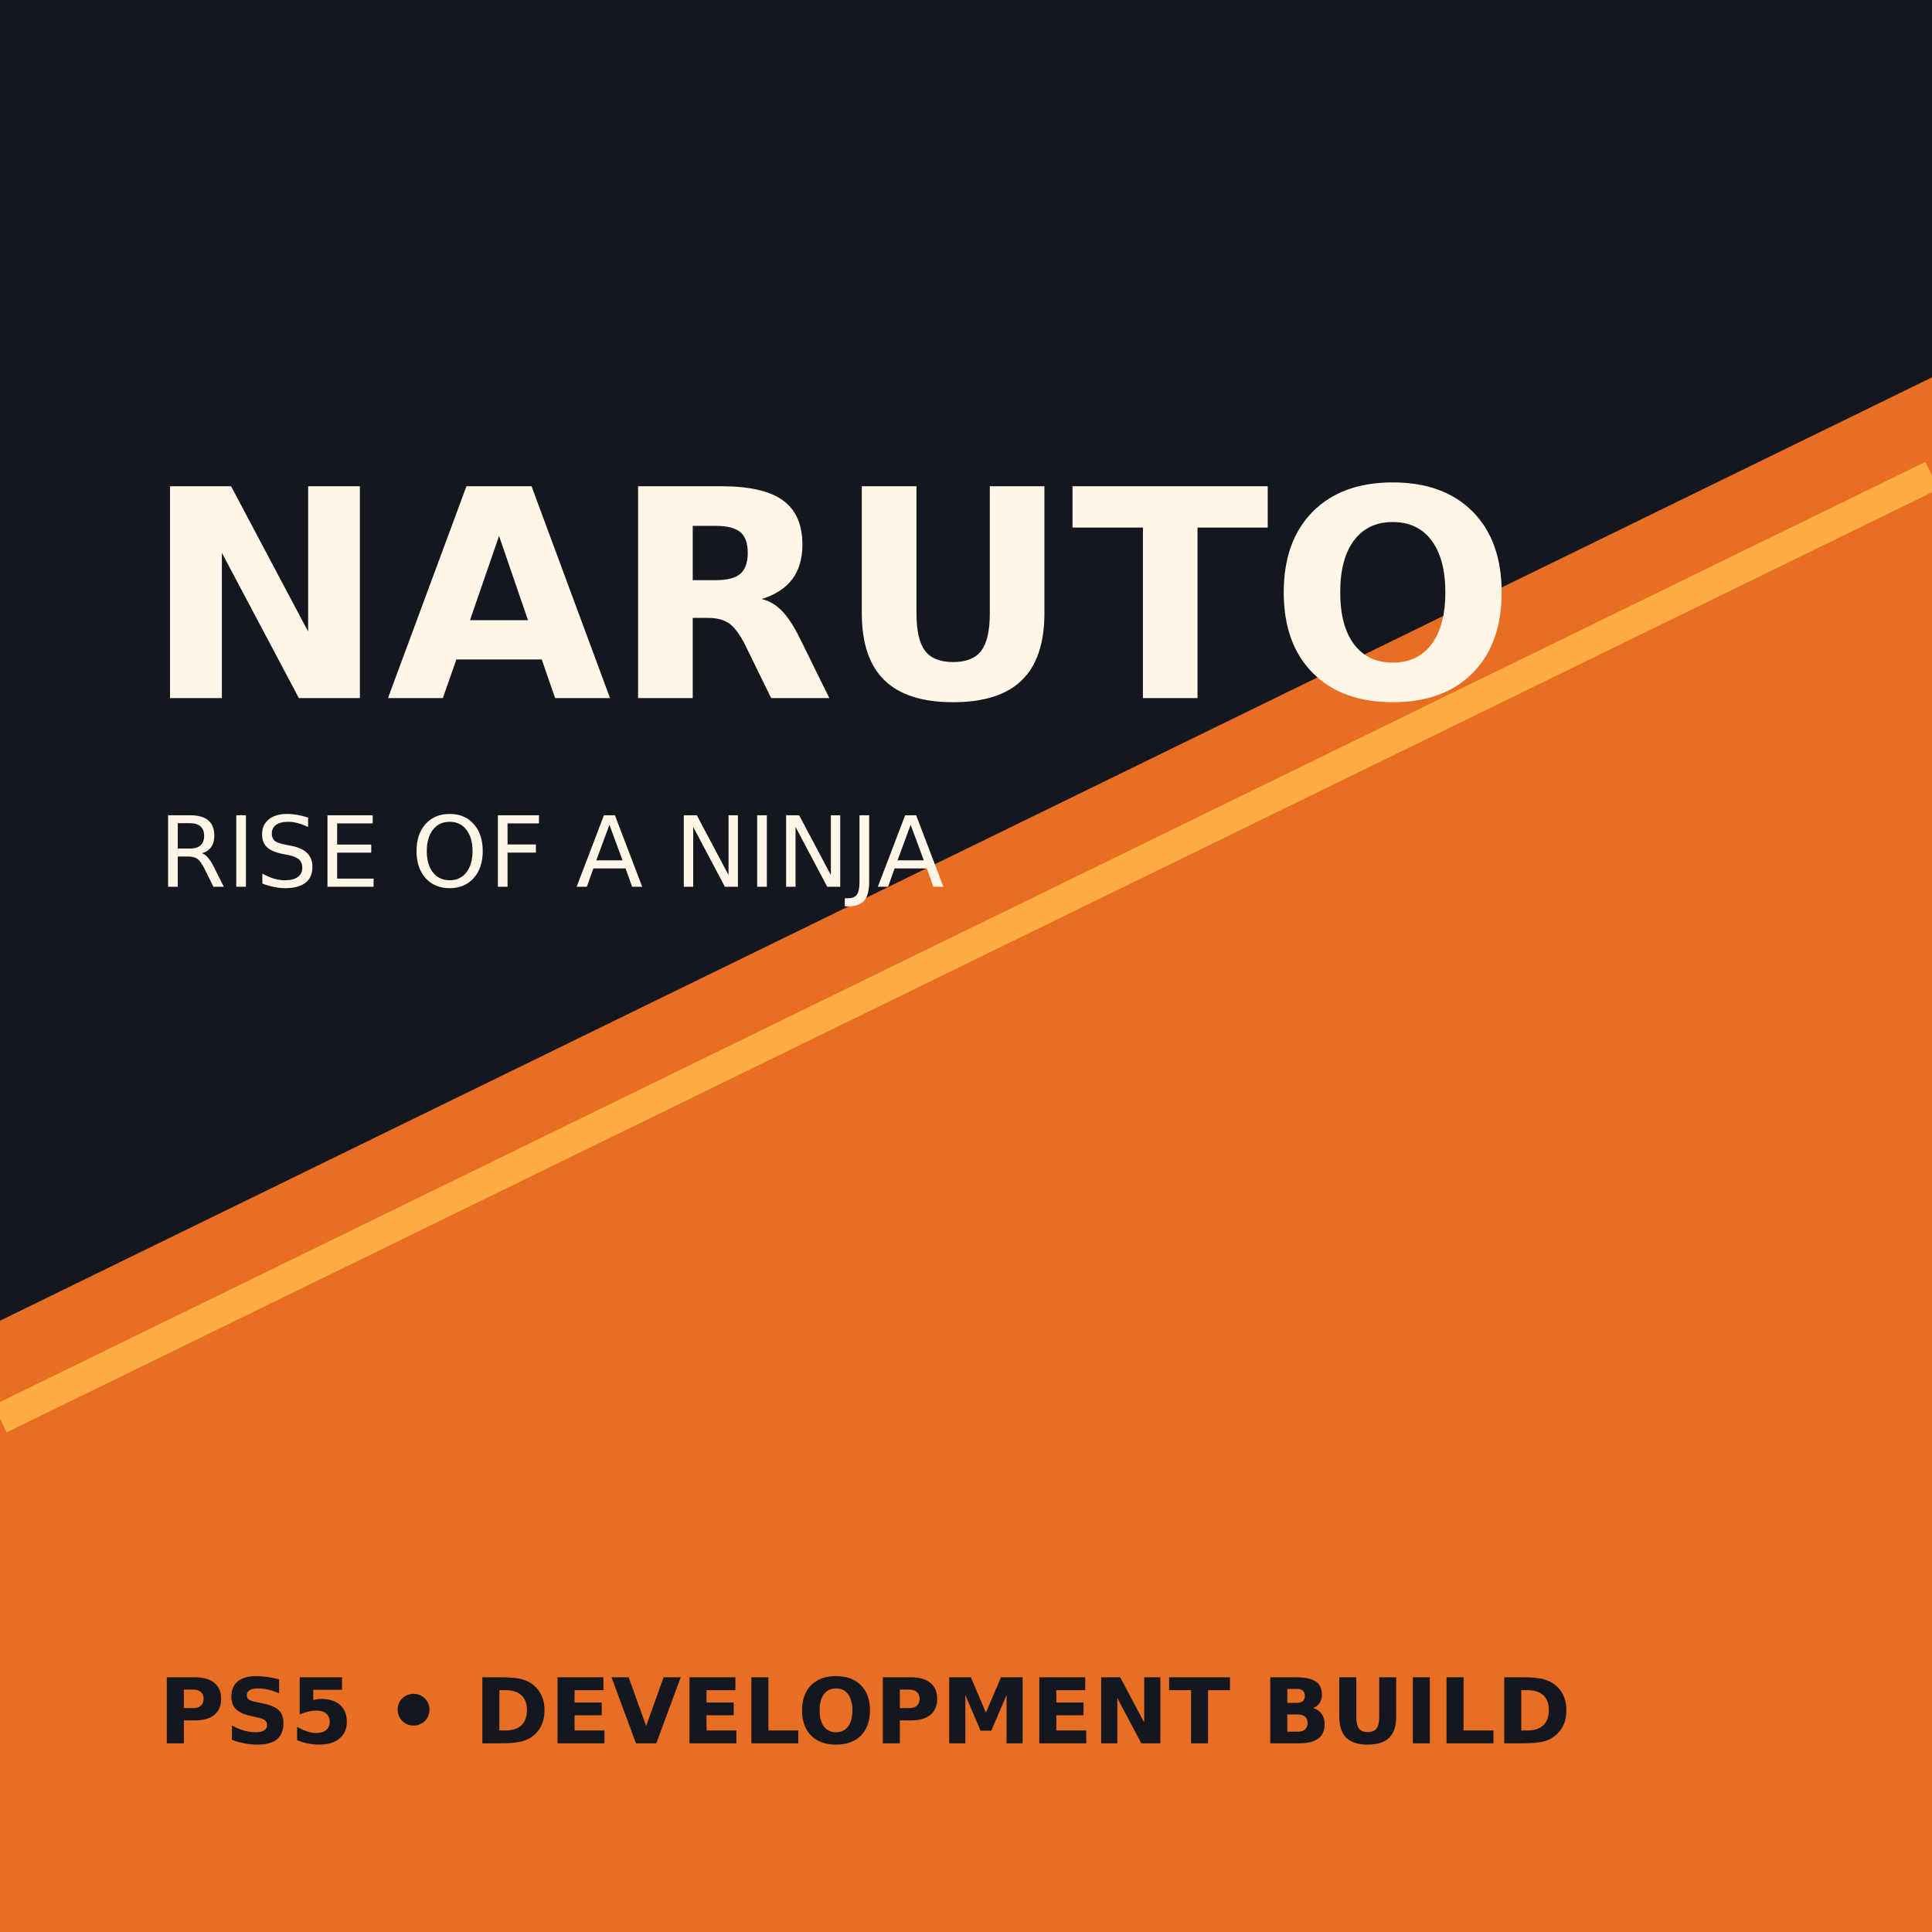
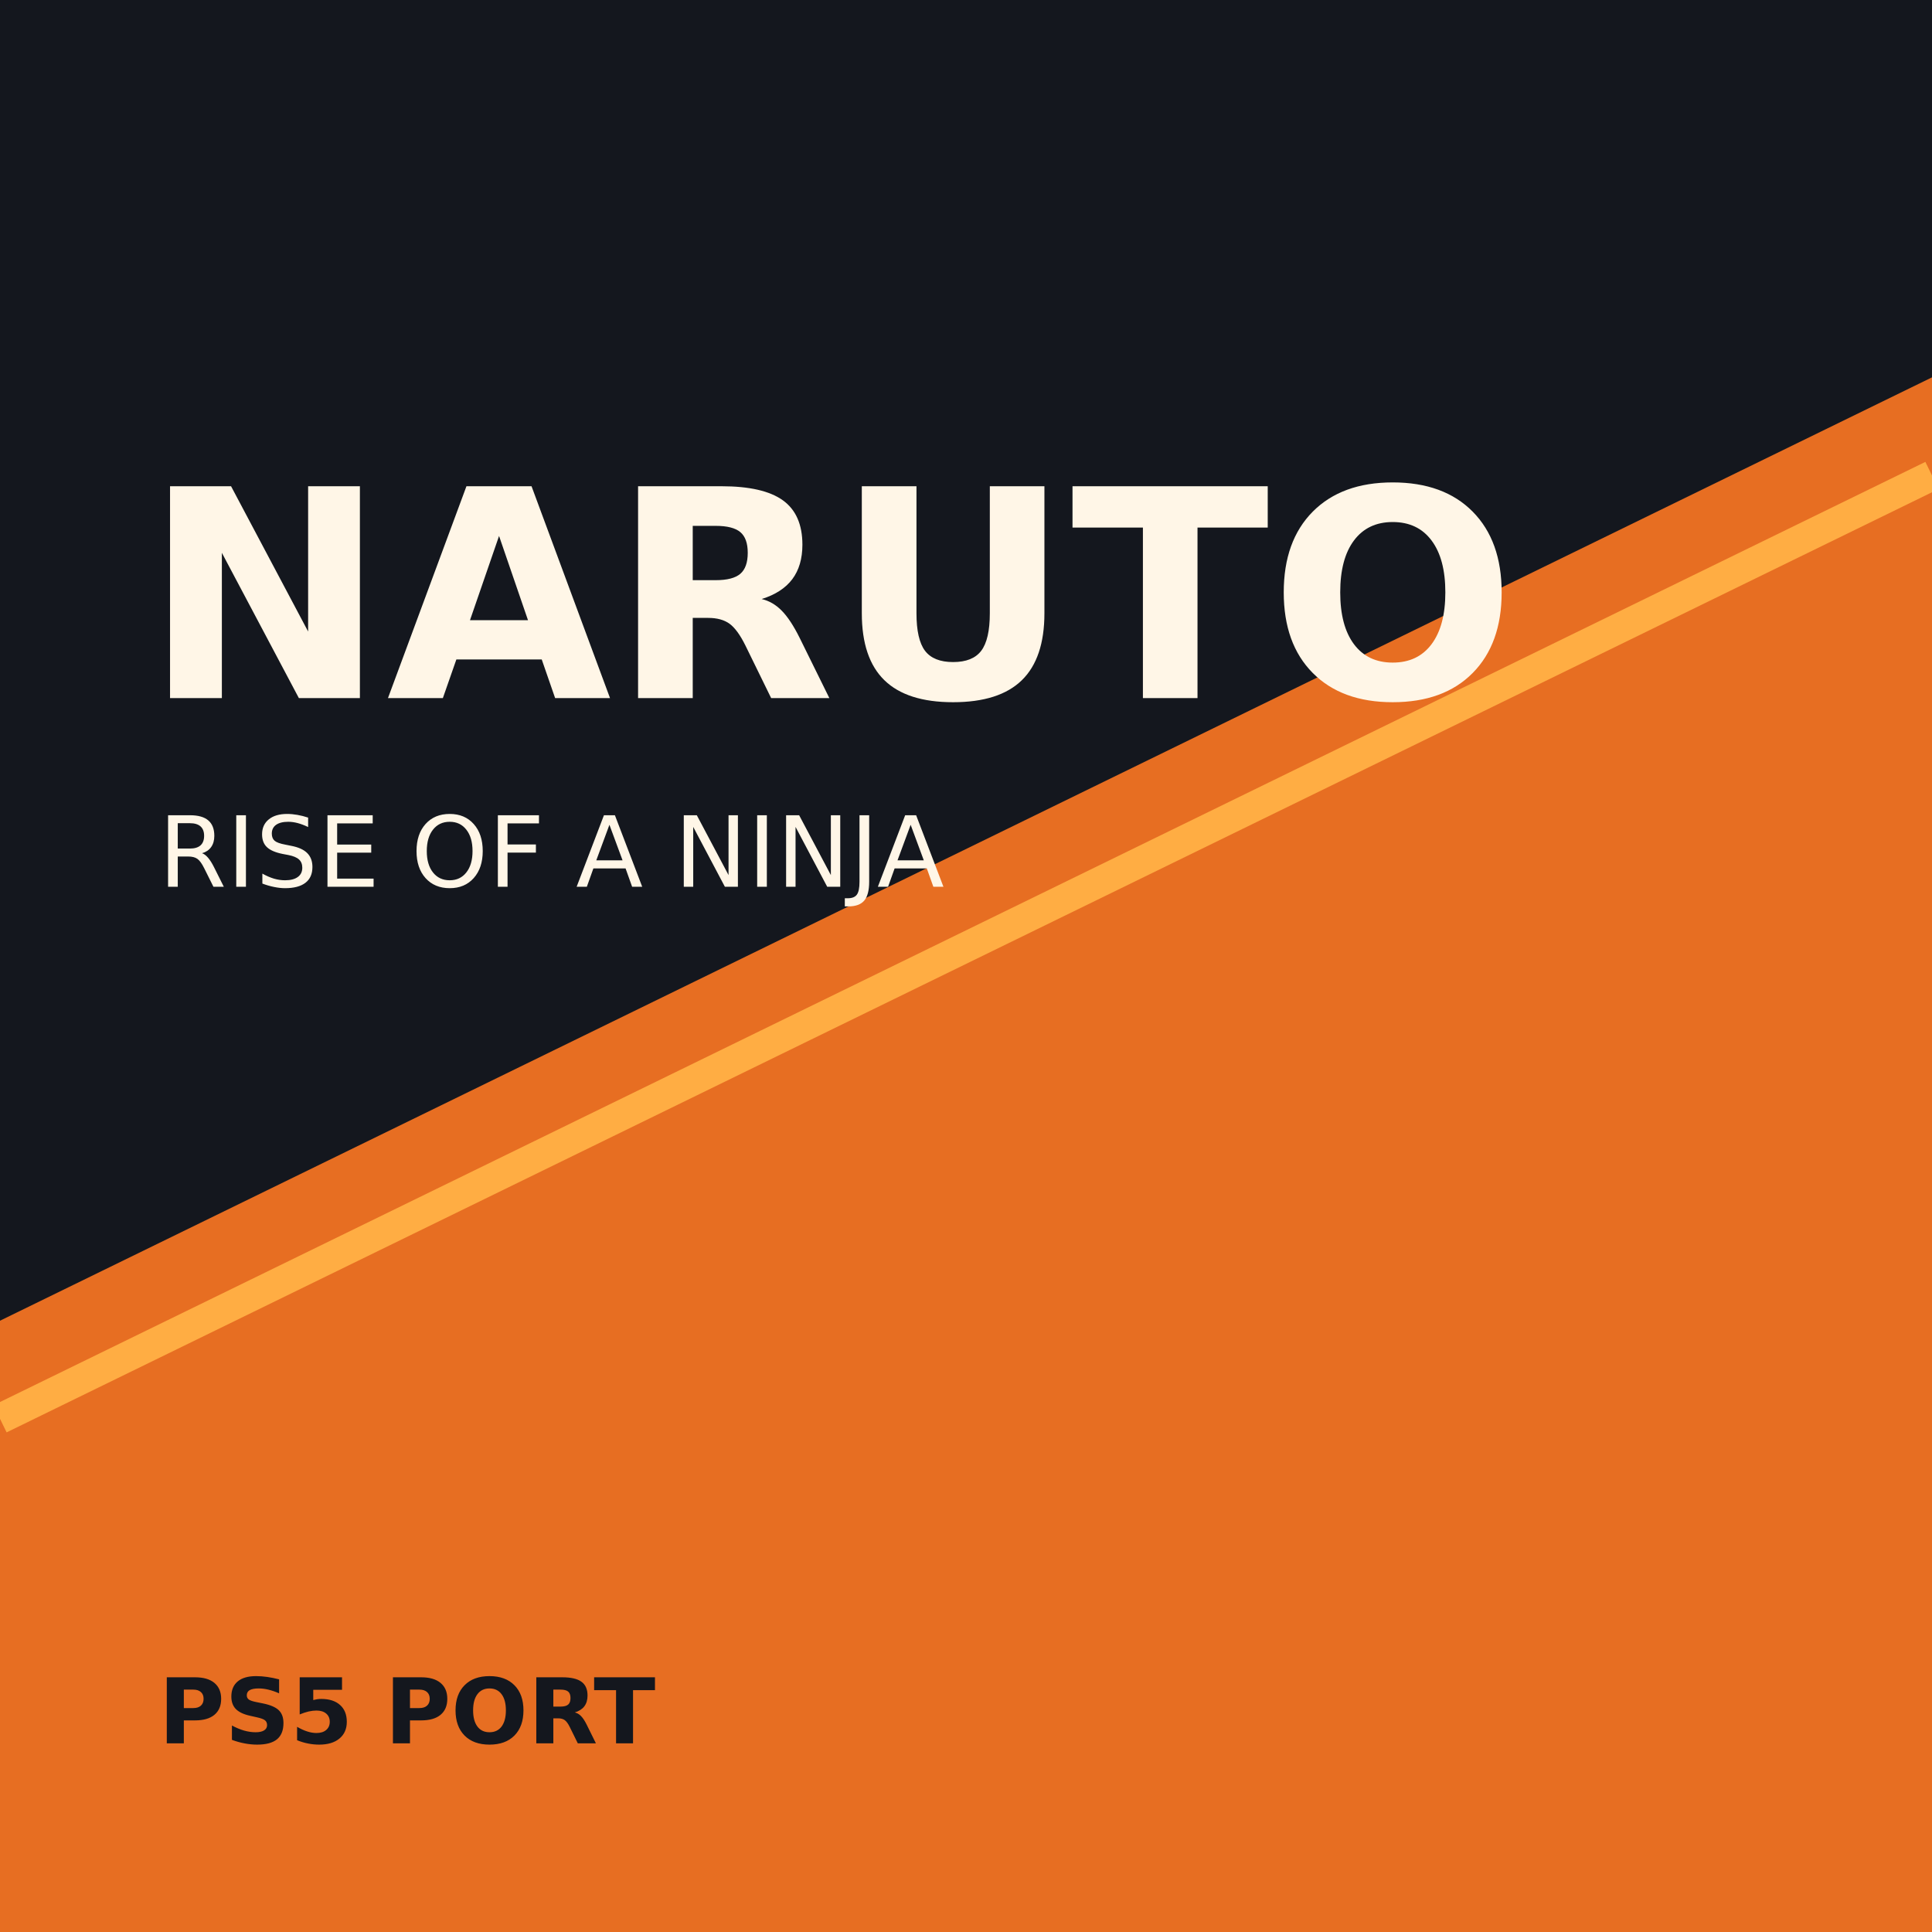
<svg xmlns="http://www.w3.org/2000/svg" width="512" height="512" viewBox="0 0 512 512">
  <rect width="512" height="512" fill="#14171e" />
  <path d="M0 350L512 100V512H0Z" fill="#e76e22" />
  <path d="M0 376L512 126" stroke="#ffad43" stroke-width="8" />
  <text x="38" y="185" fill="#fff6e7" font-family="DejaVu Sans,sans-serif" font-weight="bold" font-size="77">NARUTO</text>
  <text x="42" y="235" fill="#fff6e7" font-family="DejaVu Sans,sans-serif" font-size="26">RISE OF A NINJA</text>
-   <text x="42" y="462" fill="#14171e" font-family="DejaVu Sans,sans-serif" font-size="24" font-weight="bold">PS5 • DEVELOPMENT BUILD</text>
+   <text x="42" y="462" fill="#14171e" font-family="DejaVu Sans,sans-serif" font-size="24" font-weight="bold">PS5 PORT</text>
</svg>
